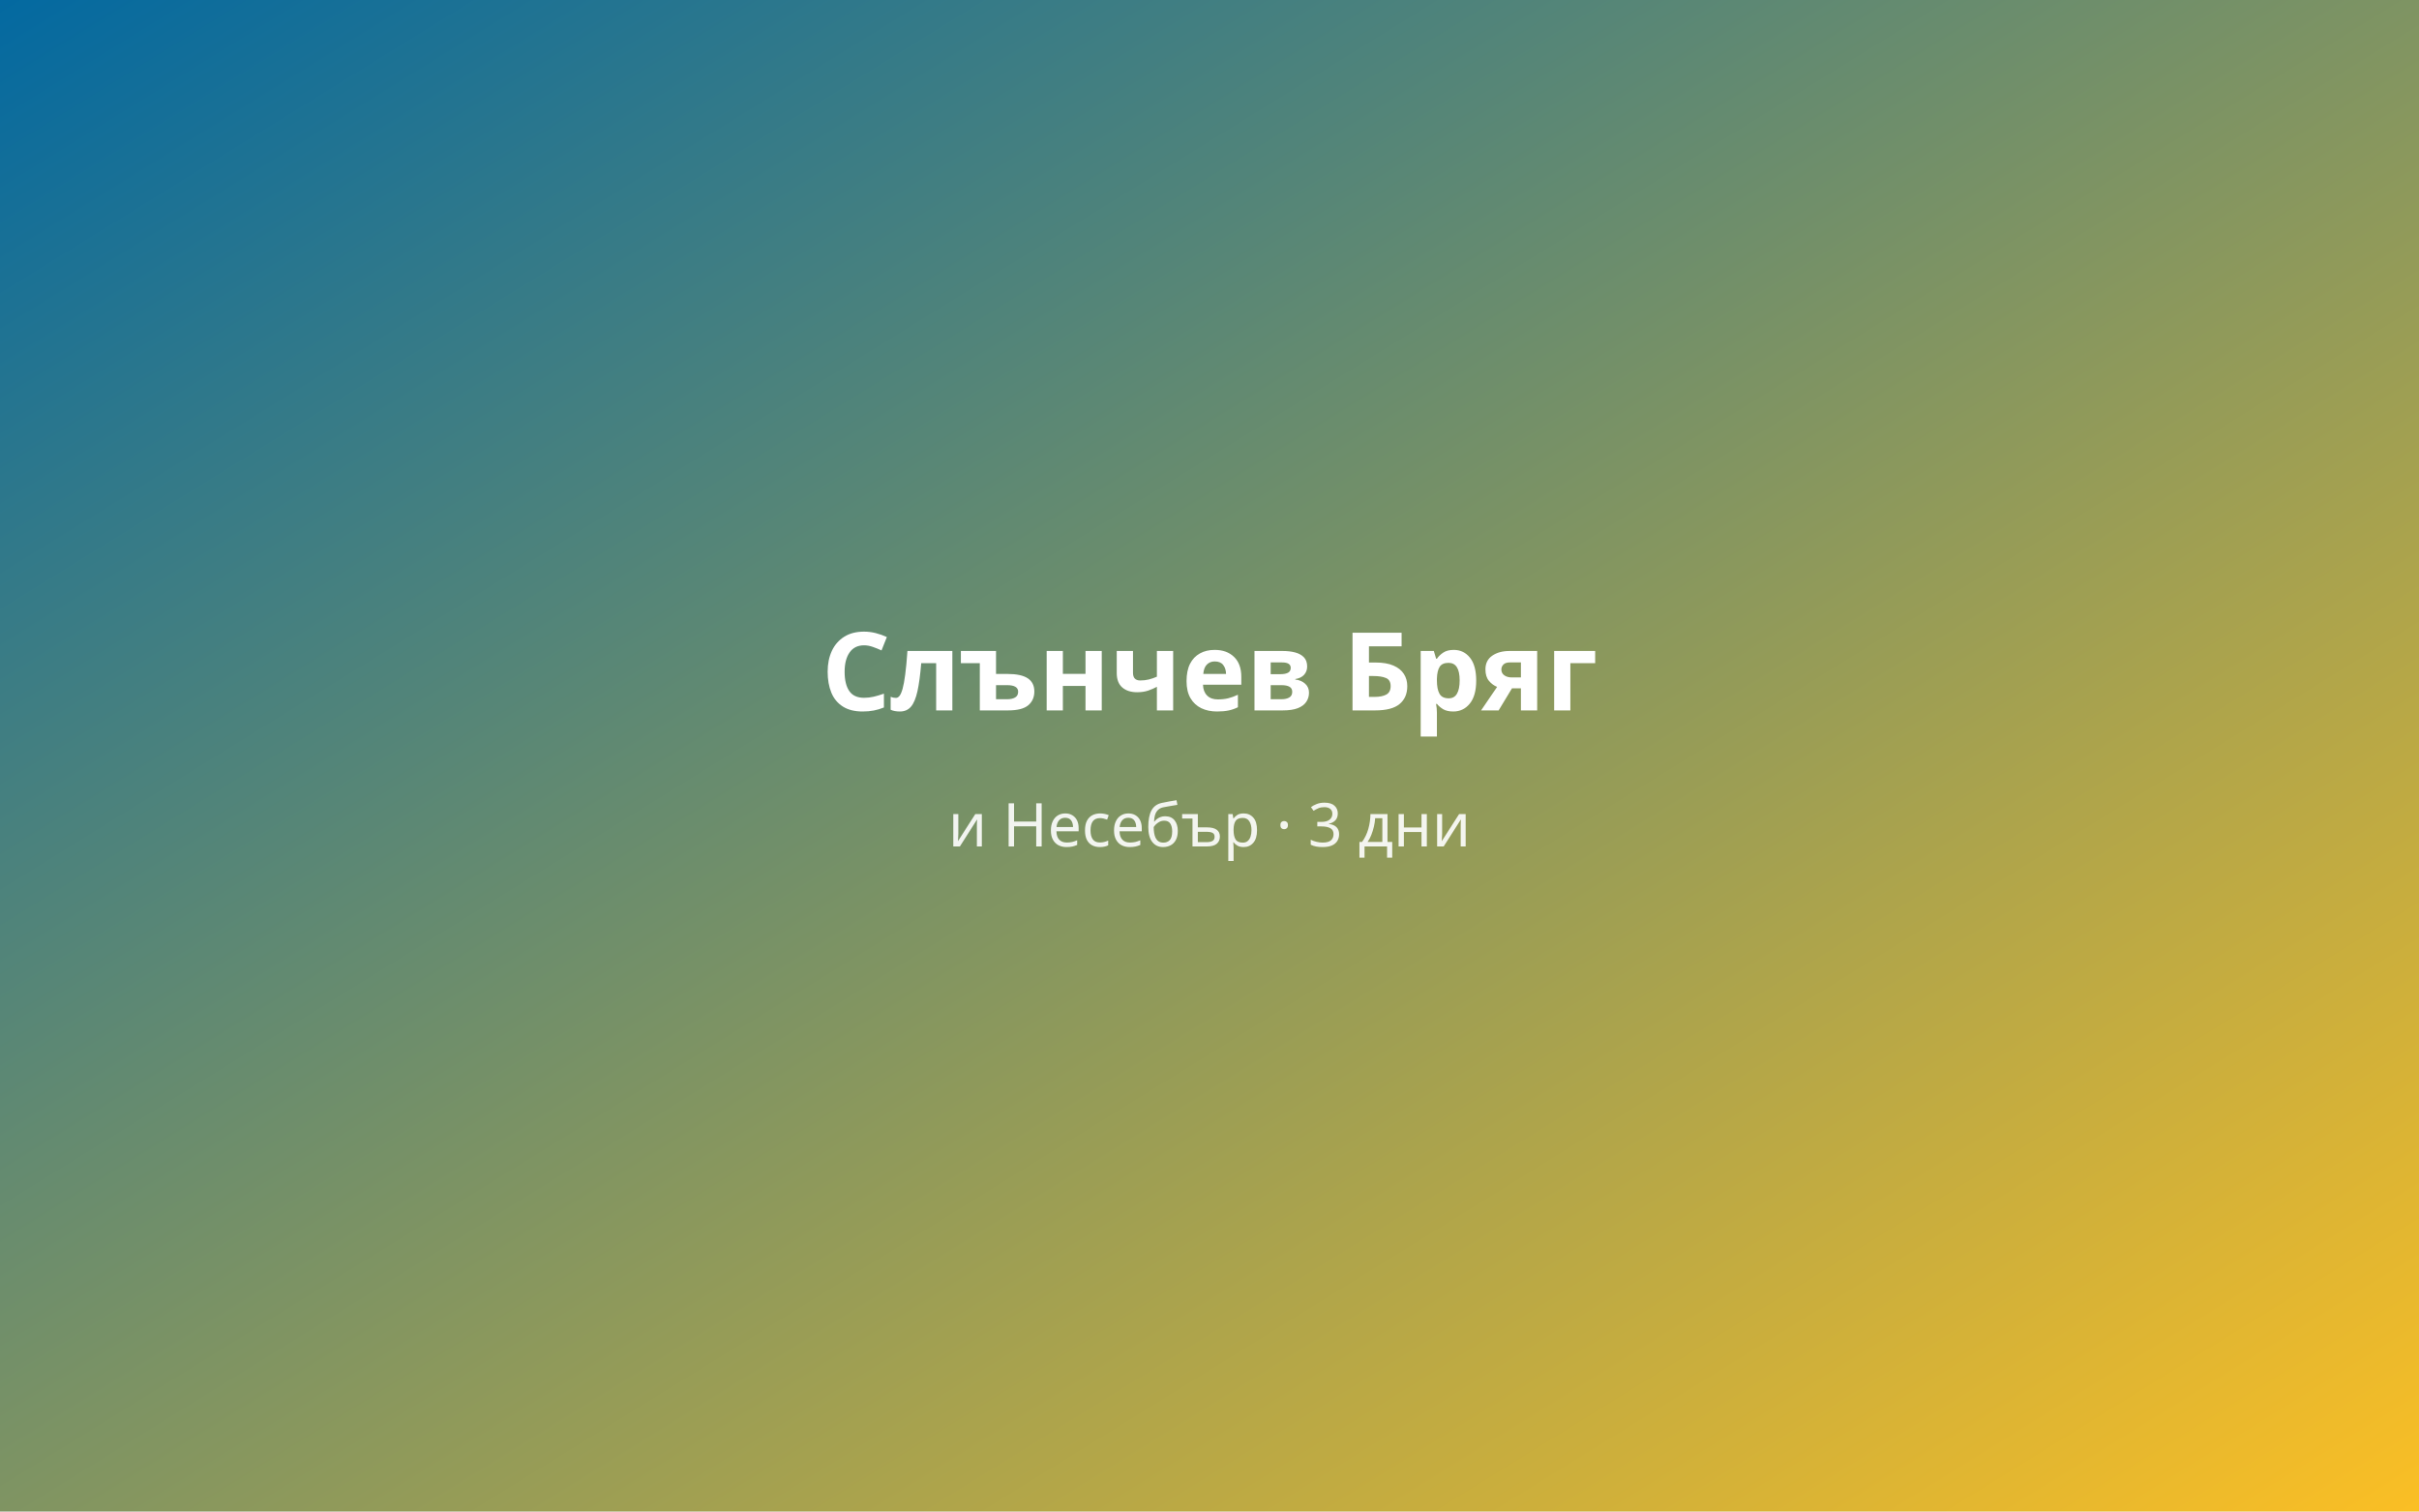
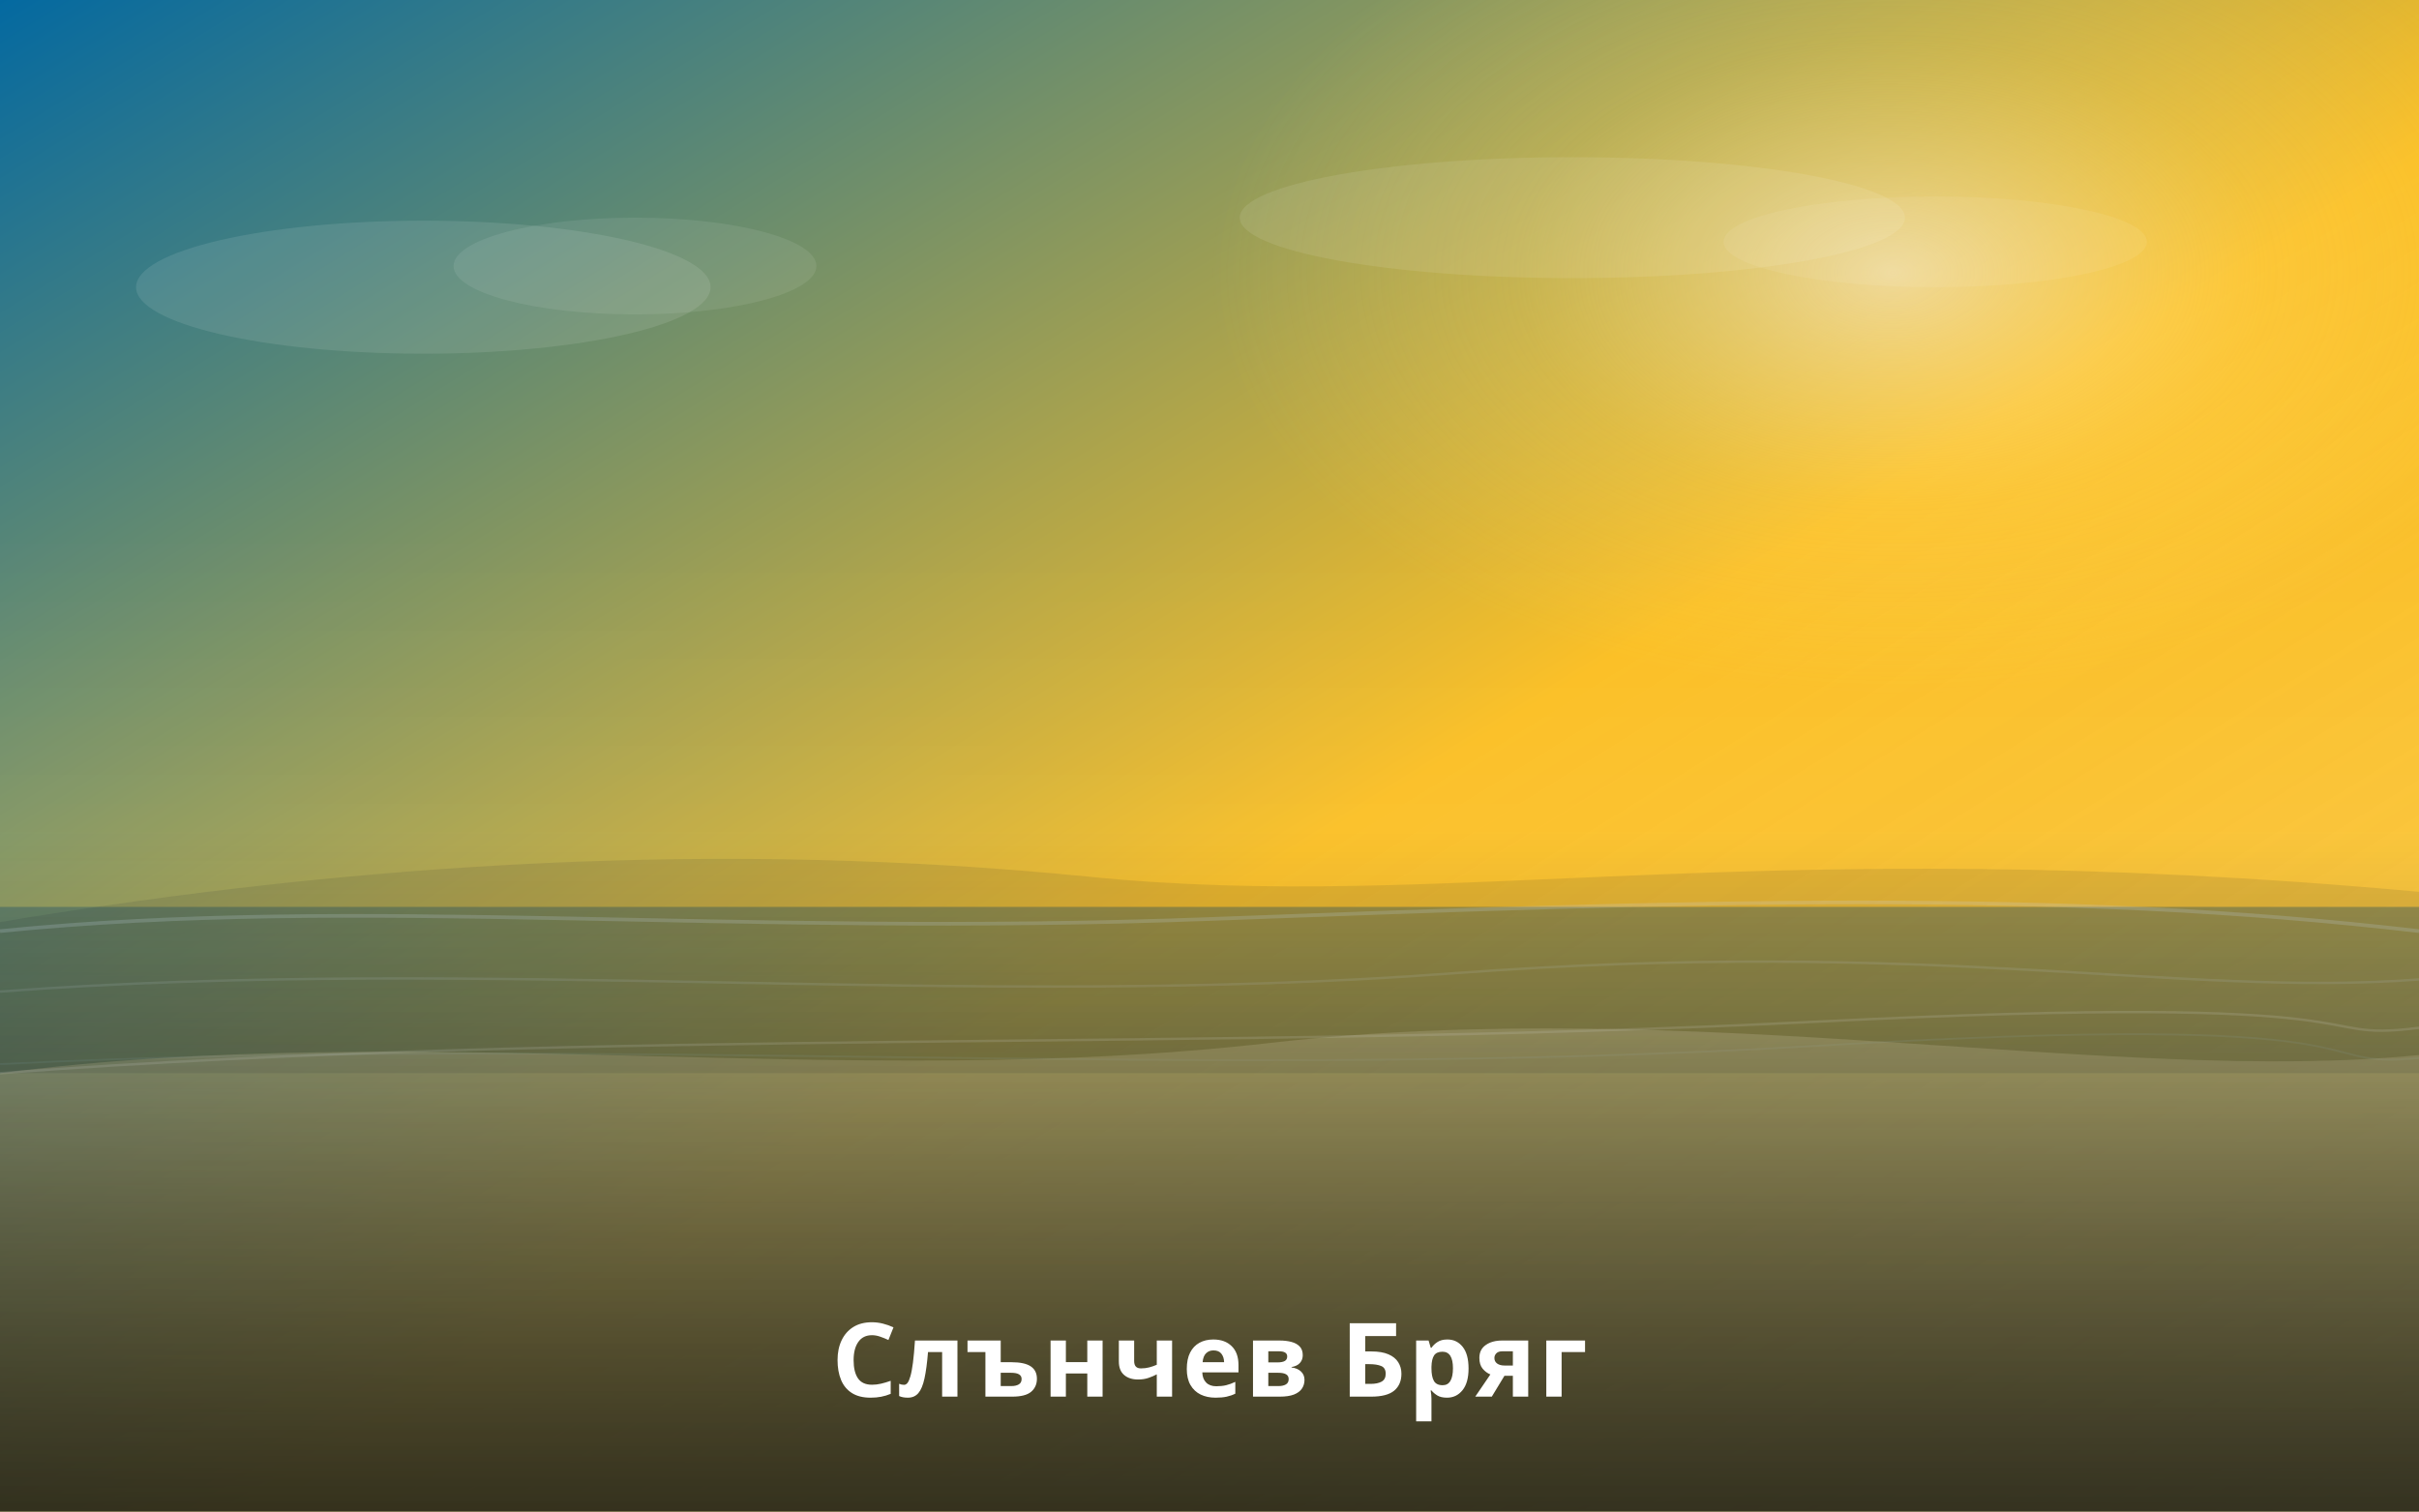
<svg xmlns="http://www.w3.org/2000/svg" viewBox="0 0 800 500" role="img" aria-label="Слънчев Бряг">
  <defs>
-     <linearGradient id="bg" x1="0" y1="0" x2="1" y2="1">
+     <linearGradient id="sky" x1="0" y1="0" x2="1" y2="1">
      <stop offset="0%" stop-color="#0369a1" />
-       <stop offset="100%" stop-color="#fbbf24" />
+       <stop offset="55%" stop-color="#fbbf24" />
+       <stop offset="100%" stop-color="#fbbf24" stop-opacity="0.85" />
    </linearGradient>
+     <linearGradient id="haze" x1="0" y1="0.35" x2="0" y2="1">
+       <stop offset="0%" stop-color="#ffffff" stop-opacity="0" />
+       <stop offset="45%" stop-color="#ffffff" stop-opacity="0.06" />
+       <stop offset="100%" stop-color="#0f172a" stop-opacity="0.22" />
+     </linearGradient>
+     <linearGradient id="sea" x1="0" y1="0" x2="0" y2="1">
+       <stop offset="0%" stop-color="#0c4a6e" stop-opacity="0.35" />
+       <stop offset="100%" stop-color="#082f49" stop-opacity="0.65" />
+     </linearGradient>
+     <linearGradient id="sand" x1="0" y1="0" x2="0" y2="1">
+       <stop offset="0%" stop-color="#fef3c7" stop-opacity="0.25" />
+       <stop offset="100%" stop-color="#d97706" stop-opacity="0.15" />
+     </linearGradient>
+     <linearGradient id="scrim" x1="0" y1="0.55" x2="0" y2="1">
+       <stop offset="0%" stop-color="#000000" stop-opacity="0" />
+       <stop offset="100%" stop-color="#000000" stop-opacity="0.45" />
+     </linearGradient>
+     <radialGradient id="sun" cx="0.78" cy="0.18" r="0.28">
+       <stop offset="0%" stop-color="#fff7ed" stop-opacity="0.55" />
+       <stop offset="55%" stop-color="#fde68a" stop-opacity="0.18" />
+       <stop offset="100%" stop-color="#fde68a" stop-opacity="0" />
+     </radialGradient>
  </defs>
-   <rect width="800" height="500" fill="url(#bg)" />
-   <text x="400" y="235" text-anchor="middle" fill="#ffffff" font-family="system-ui,sans-serif" font-size="36" font-weight="700">Слънчев Бряг</text>
-   <text x="400" y="280" text-anchor="middle" fill="#ffffff" opacity="0.9" font-family="system-ui,sans-serif" font-size="20">и Несебър · 3 дни</text>
+   <rect width="800" height="500" fill="url(#sky)" />
+   <rect width="800" height="500" fill="url(#sun)" />
+   <rect width="800" height="500" fill="url(#haze)" />
+   <ellipse cx="140" cy="95" rx="95" ry="22" fill="#ffffff" opacity="0.1" />
+   <ellipse cx="210" cy="88" rx="60" ry="16" fill="#ffffff" opacity="0.08" />
+   <ellipse cx="520" cy="72" rx="110" ry="20" fill="#ffffff" opacity="0.09" />
+   <ellipse cx="640" cy="80" rx="70" ry="15" fill="#ffffff" opacity="0.07" />
+   <rect x="0" y="300" width="800" height="200" fill="url(#sea)" />
+   <path d="M0 308 C120 296 240 310 400 304 S680 294 800 308" stroke="#e0f2fe" stroke-width="1.2" fill="none" opacity="0.22" />
+   <path d="M0 328 C160 316 320 334 480 322 S720 330 800 324" stroke="#e0f2fe" stroke-width="0.8" fill="none" opacity="0.14" />
+   <path d="M0 352 C200 342 400 358 600 346 S760 354 800 350" stroke="#bae6fd" stroke-width="0.6" fill="none" opacity="0.1" />
+   <path d="M0 355 C140 337 280 361 420 345 S700 359 800 349 L800 500 L0 500 Z" fill="url(#sand)" />
+   <path d="M0 305 C120 285 240 278 360 290 S580 275 800 295 L800 355 L0 355 Z" fill="#0f172a" opacity="0.1" />
+   <path d="M0 355 C200 340 400 348 600 338 S760 345 800 340" stroke="#ffffff" stroke-width="0.8" opacity="0.15" fill="none" />
+   <rect width="800" height="500" fill="url(#scrim)" />
+   <text x="400" y="462" text-anchor="middle" fill="#ffffff" font-family="system-ui,sans-serif" font-size="34" font-weight="600" letter-spacing="0.02em">Слънчев Бряг</text>
</svg>
